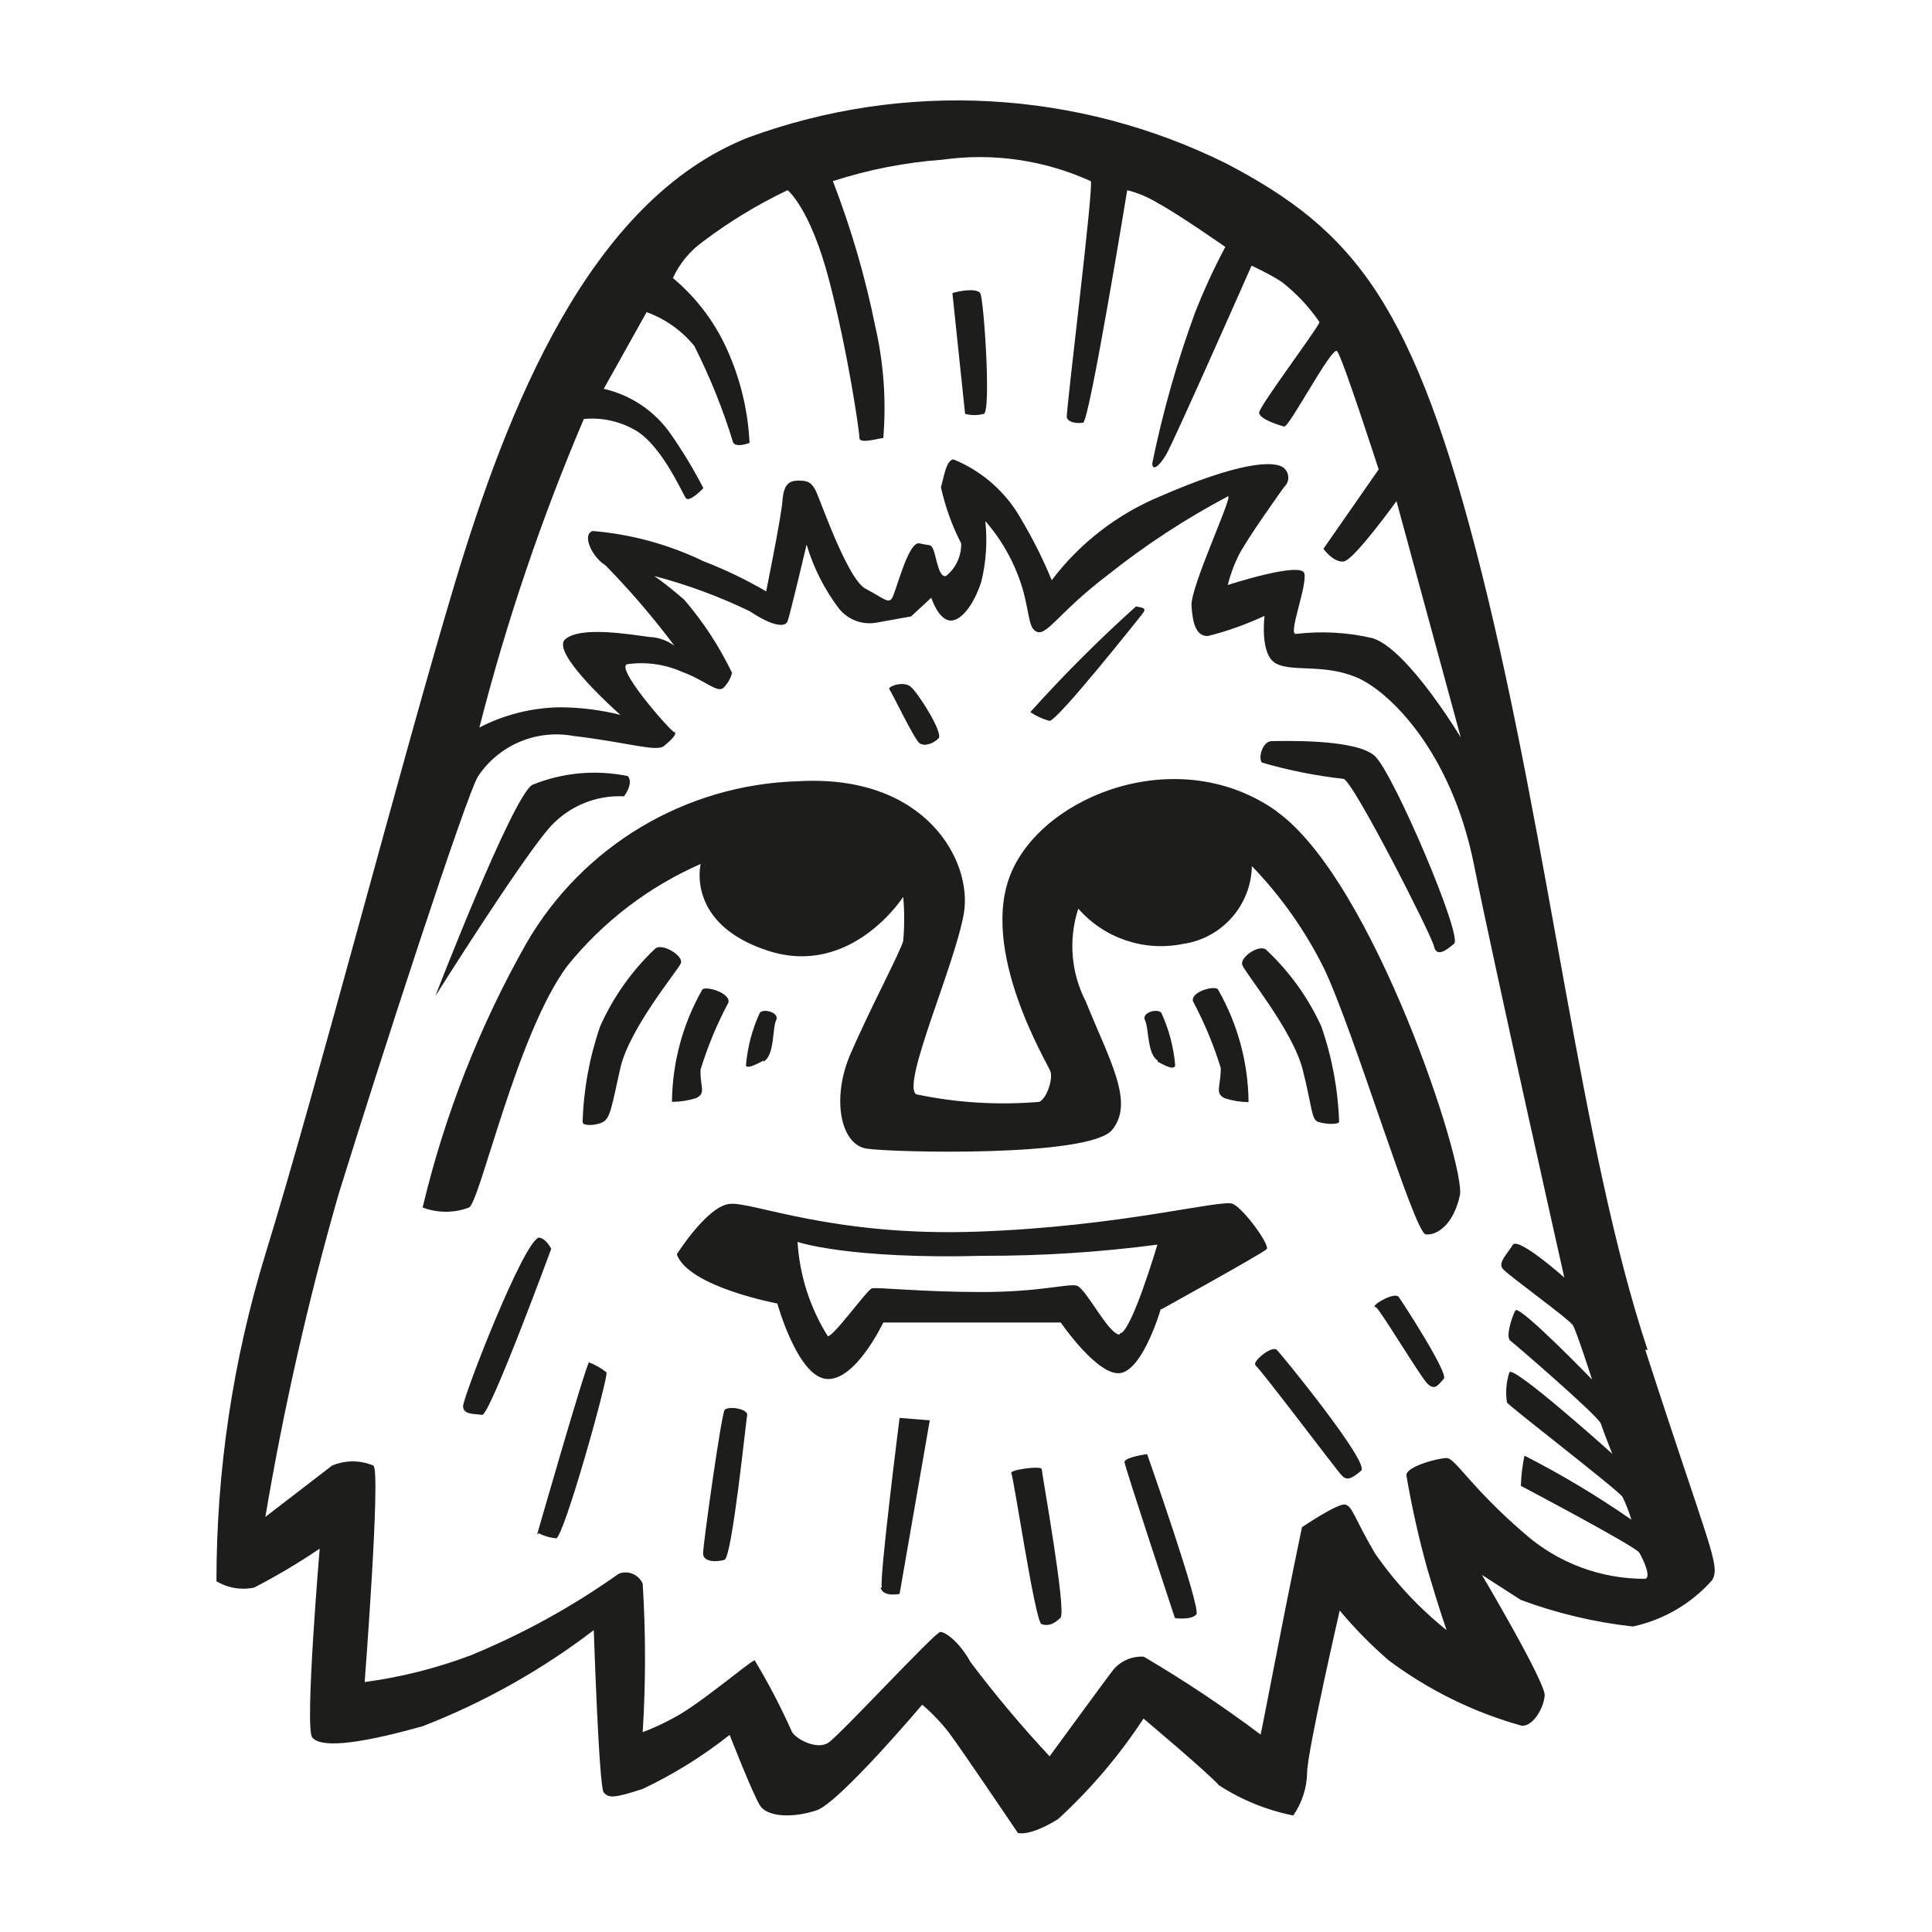
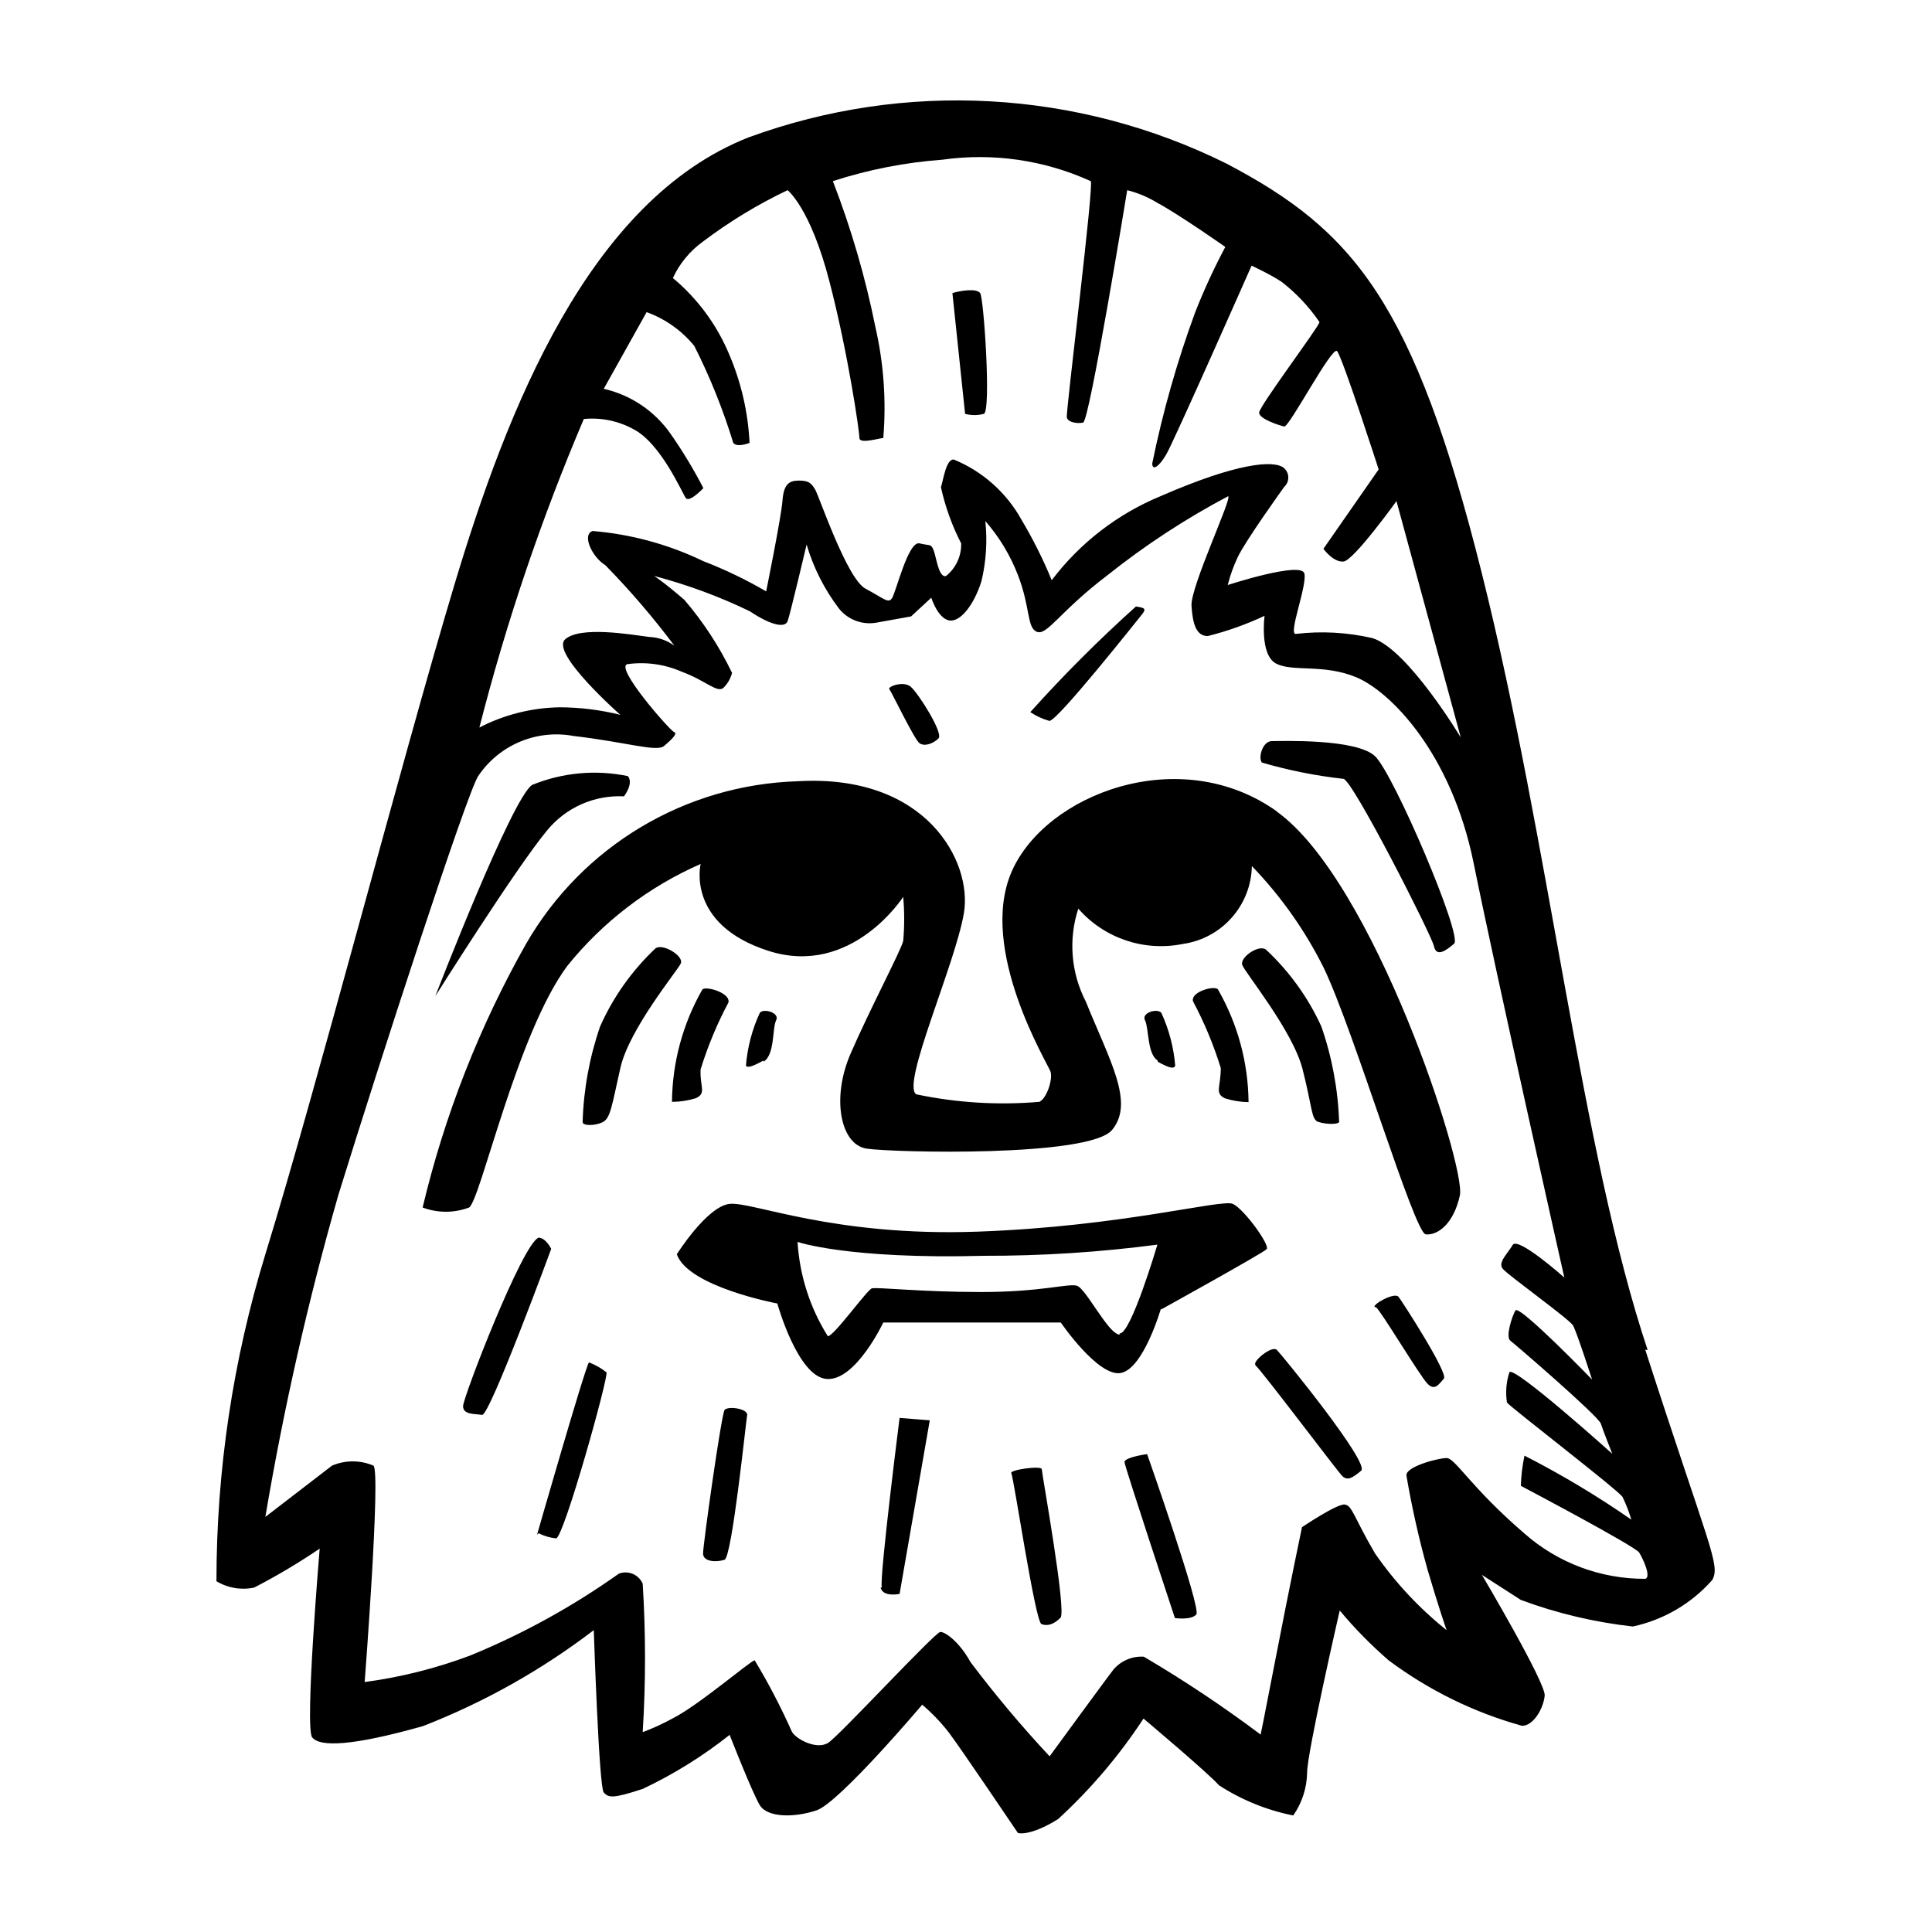
<svg xmlns="http://www.w3.org/2000/svg" id="Layer_1" data-name="Layer 1" width="64" height="64" viewBox="0 0 64 64">
-   <defs>
-     <style>.cls-1{fill:#1d1d1b;}</style>
-   </defs>
  <g id="chewbacca">
    <path class="cls-1" d="M20.67,26.38s.33-.42.13-.67a5.46,5.46,0,0,0-3.17.29c-.67.42-3.21,7-3.21,7s2.67-4.25,3.71-5.5A3.09,3.09,0,0,1,20.67,26.38ZM44.5,25.8c.29,0,2.92,5.17,3,5.54s.38.17.67-.08-2-5.62-2.62-6.21-3.12-.5-3.42-.5-.46.54-.33.71A15.86,15.86,0,0,0,44.5,25.8ZM31.09,24.46c.17-.17-.67-1.5-.92-1.71s-.78,0-.71.08.83,1.67,1,1.79S30.92,24.63,31.09,24.46Zm6.75-4.12c.17-.21,0-.21-.21-.25a46.18,46.18,0,0,0-3.5,3.5,2.18,2.18,0,0,0,.63.29C35,23.92,37.67,20.55,37.84,20.34Zm4.46,6.54c-3.21-2.29-7.67-.58-8.79,2s1.21,6.37,1.29,6.62-.12.88-.37,1a14,14,0,0,1-4.08-.25c-.5-.33,1.29-4.29,1.58-6s-1.25-4.62-5.5-4.37a10.76,10.76,0,0,0-9,5.38A33.52,33.52,0,0,0,14,40a2.18,2.18,0,0,0,1.54,0c.38-.25,1.58-5.75,3.25-8a11.71,11.71,0,0,1,4.42-3.38s-.5,2,2.25,2.88,4.46-1.79,4.46-1.79a8.27,8.27,0,0,1,0,1.46c-.08.33-1.12,2.29-1.75,3.75s-.33,3,.54,3.13,7.38.29,8.13-.62-.08-2.29-.87-4.25a4,4,0,0,1-.25-3.08,3.64,3.64,0,0,0,3.46,1.17,2.66,2.66,0,0,0,2.29-2.58,13.58,13.58,0,0,1,2.38,3.37c1,2.08,3,8.79,3.38,8.83s.92-.33,1.13-1.29S45.5,29.17,42.29,26.88Zm1.39,10.29c.25.08.63.08.67,0A10.7,10.7,0,0,0,43.77,34a8.05,8.05,0,0,0-1.83-2.54c-.23-.19-.87.25-.79.5s1.67,2.17,2,3.46S43.43,37.09,43.68,37.17Zm-4.17-4a12.62,12.62,0,0,1,.92,2.21c0,.63-.21.83.13,1a2.69,2.69,0,0,0,.79.13,7.64,7.64,0,0,0-1-3.71C40.31,32.61,39.43,32.84,39.52,33.17Zm-1.17,2c.38.21.54.25.58.13a5.2,5.2,0,0,0-.46-1.75c-.14-.16-.67,0-.54.25S38,34.92,38.35,35.13Zm.11,8.21s3.38-1.87,3.5-2-.75-1.33-1.12-1.5-3.67.75-8.46.92-7.46-1-8.21-.92-1.75,1.67-1.75,1.67c.38,1.08,3.33,1.63,3.33,1.63s.67,2.42,1.63,2.5,1.88-1.87,1.88-1.87.54,0,1.88,0,4,0,4,0,1.25,1.83,2,1.67S38.46,43.34,38.46,43.34Zm-1.37.83c-.37,0-1.12-1.54-1.42-1.62s-1.17.21-3.17.21-3.46-.17-3.62-.12-1.29,1.63-1.46,1.58a6.63,6.63,0,0,1-1-3.12s1.67.58,6.17.46a43.33,43.33,0,0,0,5.75-.37S37.46,44.21,37.09,44.17ZM17.84,41c-.54.21-2.5,5.29-2.5,5.58s.38.25.63.29,2.29-5.5,2.29-5.5S18.08,41,17.84,41Zm0,9.79a1.65,1.65,0,0,0,.58.17c.25,0,1.75-5.37,1.67-5.5a2.2,2.2,0,0,0-.58-.33C19.38,45.3,17.79,50.84,17.79,50.84ZM24,46.71c-.12.25-.71,4.46-.71,4.75s.46.29.71.21.71-4.58.75-4.79S24.12,46.56,24,46.71Zm5.17,5.88c.08.33.63.21.63.21l1-5.75-1-.08S29.13,52.25,29.21,52.59ZM33.5,48.8c.08.13.79,4.92,1,5s.42,0,.63-.21-.62-4.79-.62-4.92S33.43,48.69,33.5,48.8Zm3.75-.37c0,.13,1.67,5.17,1.67,5.17s.54.08.71-.12S38,48.17,38,48.17,37.31,48.26,37.25,48.42Zm4.33-3.21c.21.17,2.71,3.5,2.88,3.67s.33.08.63-.17-2.62-3.83-2.79-4S41.47,45.12,41.59,45.21Zm4-1.92c.17.13,1.46,2.29,1.71,2.54s.38,0,.54-.17-1.37-2.54-1.5-2.71S45.44,43.22,45.54,43.3Zm9,1.42C52.38,38.13,51.34,28,49.09,19S44.84,7.63,40.63,5.42a20.08,20.08,0,0,0-15.83-.87c-5.29,2.08-8,9-9.75,14.83S10.5,36,8.79,41.55A37,37,0,0,0,7.17,52.38a1.72,1.72,0,0,0,1.25.21,21,21,0,0,0,2.17-1.29s-.5,5.92-.25,6.25,1.33.29,3.67-.37A23.12,23.12,0,0,0,19.67,54s.17,5.21.33,5.38.29.21,1.29-.12a14.81,14.81,0,0,0,2.88-1.79s.75,1.92,1,2.33,1.13.42,1.88.17,3.5-3.5,3.5-3.5a6.28,6.28,0,0,1,.88.92c.38.5,2.29,3.33,2.29,3.33s.38.13,1.33-.46a17.58,17.58,0,0,0,2.83-3.33s2.13,1.79,2.5,2.21a7.08,7.08,0,0,0,2.46,1,2.56,2.56,0,0,0,.46-1.42c0-.67,1.08-5.37,1.08-5.37A14.28,14.28,0,0,0,46,55a13.35,13.35,0,0,0,4.42,2.17c.38,0,.71-.58.75-1s-2.08-4-2.08-4l1.29.83a15.62,15.62,0,0,0,3.71.88,4.87,4.87,0,0,0,2.63-1.54C57,51.84,56.63,51.3,54.5,44.71ZM19.34,13.88a2.84,2.84,0,0,1,1.63.33c.92.46,1.63,2.13,1.75,2.29s.58-.33.58-.33a15.68,15.68,0,0,0-1.08-1.79A3.7,3.7,0,0,0,20,12.88l1.42-2.54A3.63,3.63,0,0,1,23,11.46a20.27,20.27,0,0,1,1.29,3.21c.13.17.54,0,.54,0a8.49,8.49,0,0,0-.67-2.92,6.6,6.6,0,0,0-1.87-2.54,3.08,3.08,0,0,1,1-1.21A16.18,16.18,0,0,1,26.09,6.3s.75.58,1.38,3,1,5,1,5.21.67,0,.79,0A12,12,0,0,0,29,10.84,29.63,29.63,0,0,0,27.59,6a15.41,15.41,0,0,1,3.63-.71A8.87,8.87,0,0,1,36.13,6c.13,0-.83,7.67-.79,7.83s.33.21.54.17S37.34,6.3,37.34,6.3a3.56,3.56,0,0,1,1,.42c.71.38,2.25,1.46,2.25,1.46a20.84,20.84,0,0,0-1,2.17,34.54,34.54,0,0,0-1.42,5c0,.25.21.13.46-.29S41.46,8.8,41.46,8.8s.63.29,1,.54a5.84,5.84,0,0,1,1.25,1.33c0,.13-2,2.79-2,3s.67.42.83.46,1.58-2.67,1.75-2.5,1.38,3.92,1.38,3.92l-1.83,2.63s.33.46.67.42,1.75-2,1.75-2l2.13,7.83s-1.75-2.92-2.92-3.29A7.39,7.39,0,0,0,42.92,21c-.25,0,.38-1.58.29-2s-2.54.38-2.54.38a5,5,0,0,1,.33-.92c.25-.54,1.54-2.33,1.54-2.33a.42.42,0,0,0,0-.62c-.33-.29-1.58-.17-4.08.92a8.68,8.68,0,0,0-3.62,2.79,15.32,15.32,0,0,0-1-2,4.53,4.53,0,0,0-2.25-2c-.25,0-.33.63-.42.92A7.63,7.63,0,0,0,31.84,18a1.34,1.34,0,0,1-.5,1.08c-.25.08-.33-.67-.42-.87s-.08-.12-.46-.21-.79,1.67-.92,1.83-.25,0-.87-.33S27.13,16.42,27,16.21s-.21-.29-.54-.29-.5.13-.54.67-.54,3-.54,3a14.38,14.38,0,0,0-2.08-1,10.41,10.41,0,0,0-3.67-1c-.37.13,0,.88.42,1.13a26.69,26.69,0,0,1,2.29,2.67,1.51,1.51,0,0,0-.83-.29c-.62-.08-2.29-.37-2.79.08s1.83,2.5,1.83,2.5a8.46,8.46,0,0,0-2-.25,6,6,0,0,0-2.67.67A70.93,70.93,0,0,1,19.34,13.88ZM54.5,52.3a6,6,0,0,1-4-1.5c-1.79-1.54-2.29-2.5-2.58-2.5s-1.37.29-1.33.58A30.93,30.93,0,0,0,47.29,52c.38,1.29.63,2,.63,2a12,12,0,0,1-2.37-2.54c-.71-1.21-.75-1.58-1-1.62s-1.42.75-1.42.75-.42,2-.87,4.33-.5,2.54-.5,2.54a41.64,41.64,0,0,0-3.87-2.58,1.22,1.22,0,0,0-1,.42c-.17.21-2.12,2.88-2.12,2.88a38.5,38.5,0,0,1-2.62-3.12c-.37-.67-.83-1-1-1s-3.33,3.42-3.71,3.67-1.08-.12-1.21-.37A21.7,21.7,0,0,0,25,55c-.12,0-1.87,1.5-2.71,1.92a7.65,7.65,0,0,1-1,.46,39.27,39.27,0,0,0,0-4.92.62.62,0,0,0-.79-.33,24.67,24.67,0,0,1-4.92,2.71,15.93,15.93,0,0,1-3.5.88s.54-7,.29-7.17a1.75,1.75,0,0,0-1.37,0L8.79,50.25a97.91,97.91,0,0,1,2.42-10.67c1.38-4.46,4.25-13.29,4.63-13.87A3.12,3.12,0,0,1,19,24.38c1.79.21,2.75.54,3,.33s.46-.42.33-.46-2-2.17-1.54-2.25a3.34,3.34,0,0,1,1.79.25c.79.29,1.17.71,1.38.54a1.06,1.06,0,0,0,.29-.5,11.17,11.17,0,0,0-1.58-2.42c-.67-.58-1-.79-1-.79a17.44,17.44,0,0,1,3.17,1.17c.75.5,1.17.54,1.25.33s.63-2.54.63-2.54a6.6,6.6,0,0,0,1.08,2.13,1.3,1.3,0,0,0,1.21.46l1.17-.21.67-.62s.21.67.58.75.83-.5,1.08-1.29a5.88,5.88,0,0,0,.13-2,6,6,0,0,1,1.08,1.79c.42,1.08.29,1.75.63,1.88s.75-.67,2.33-1.87a25.66,25.66,0,0,1,4-2.62c.17,0-1.25,3-1.21,3.63s.17,1,.54,1a10.34,10.34,0,0,0,1.88-.67s-.17,1.29.38,1.58,1.58,0,2.67.46,3.13,2.46,3.88,6.17,3,13.71,3,13.71-1.54-1.37-1.71-1.08-.5.58-.33.79,2.21,1.67,2.33,1.88.63,1.79.63,1.79-2.42-2.5-2.54-2.29-.33.88-.17,1,2.92,2.5,3,2.75.38,1,.38,1S50.13,45.21,50,45.46a2.16,2.16,0,0,0-.08,1c.08.13,3.71,2.92,3.83,3.13a5,5,0,0,1,.29.75,30.63,30.63,0,0,0-3.54-2.12,5.75,5.75,0,0,0-.12,1s3.79,2,3.92,2.21S54.71,52.25,54.5,52.3ZM32.59,13.71c.25-.08,0-3.83-.12-4s-.67-.08-.92,0l.42,4A1.22,1.22,0,0,0,32.59,13.71ZM21.71,31.42A8.05,8.05,0,0,0,19.88,34a10.7,10.7,0,0,0-.58,3.17c0,.13.42.13.67,0s.29-.5.58-1.79,1.88-3.21,2-3.46S21.94,31.23,21.71,31.42Zm1.5,4a12.62,12.62,0,0,1,.92-2.21c.08-.33-.8-.57-.87-.42a7.64,7.64,0,0,0-1,3.71,2.69,2.69,0,0,0,.79-.12C23.42,36.21,23.17,36,23.21,35.38Zm2.08-.25c.38-.21.29-1.12.42-1.37s-.41-.41-.54-.25a5.2,5.2,0,0,0-.46,1.75C24.75,35.38,24.92,35.34,25.29,35.13Z" />
  </g>
</svg>
